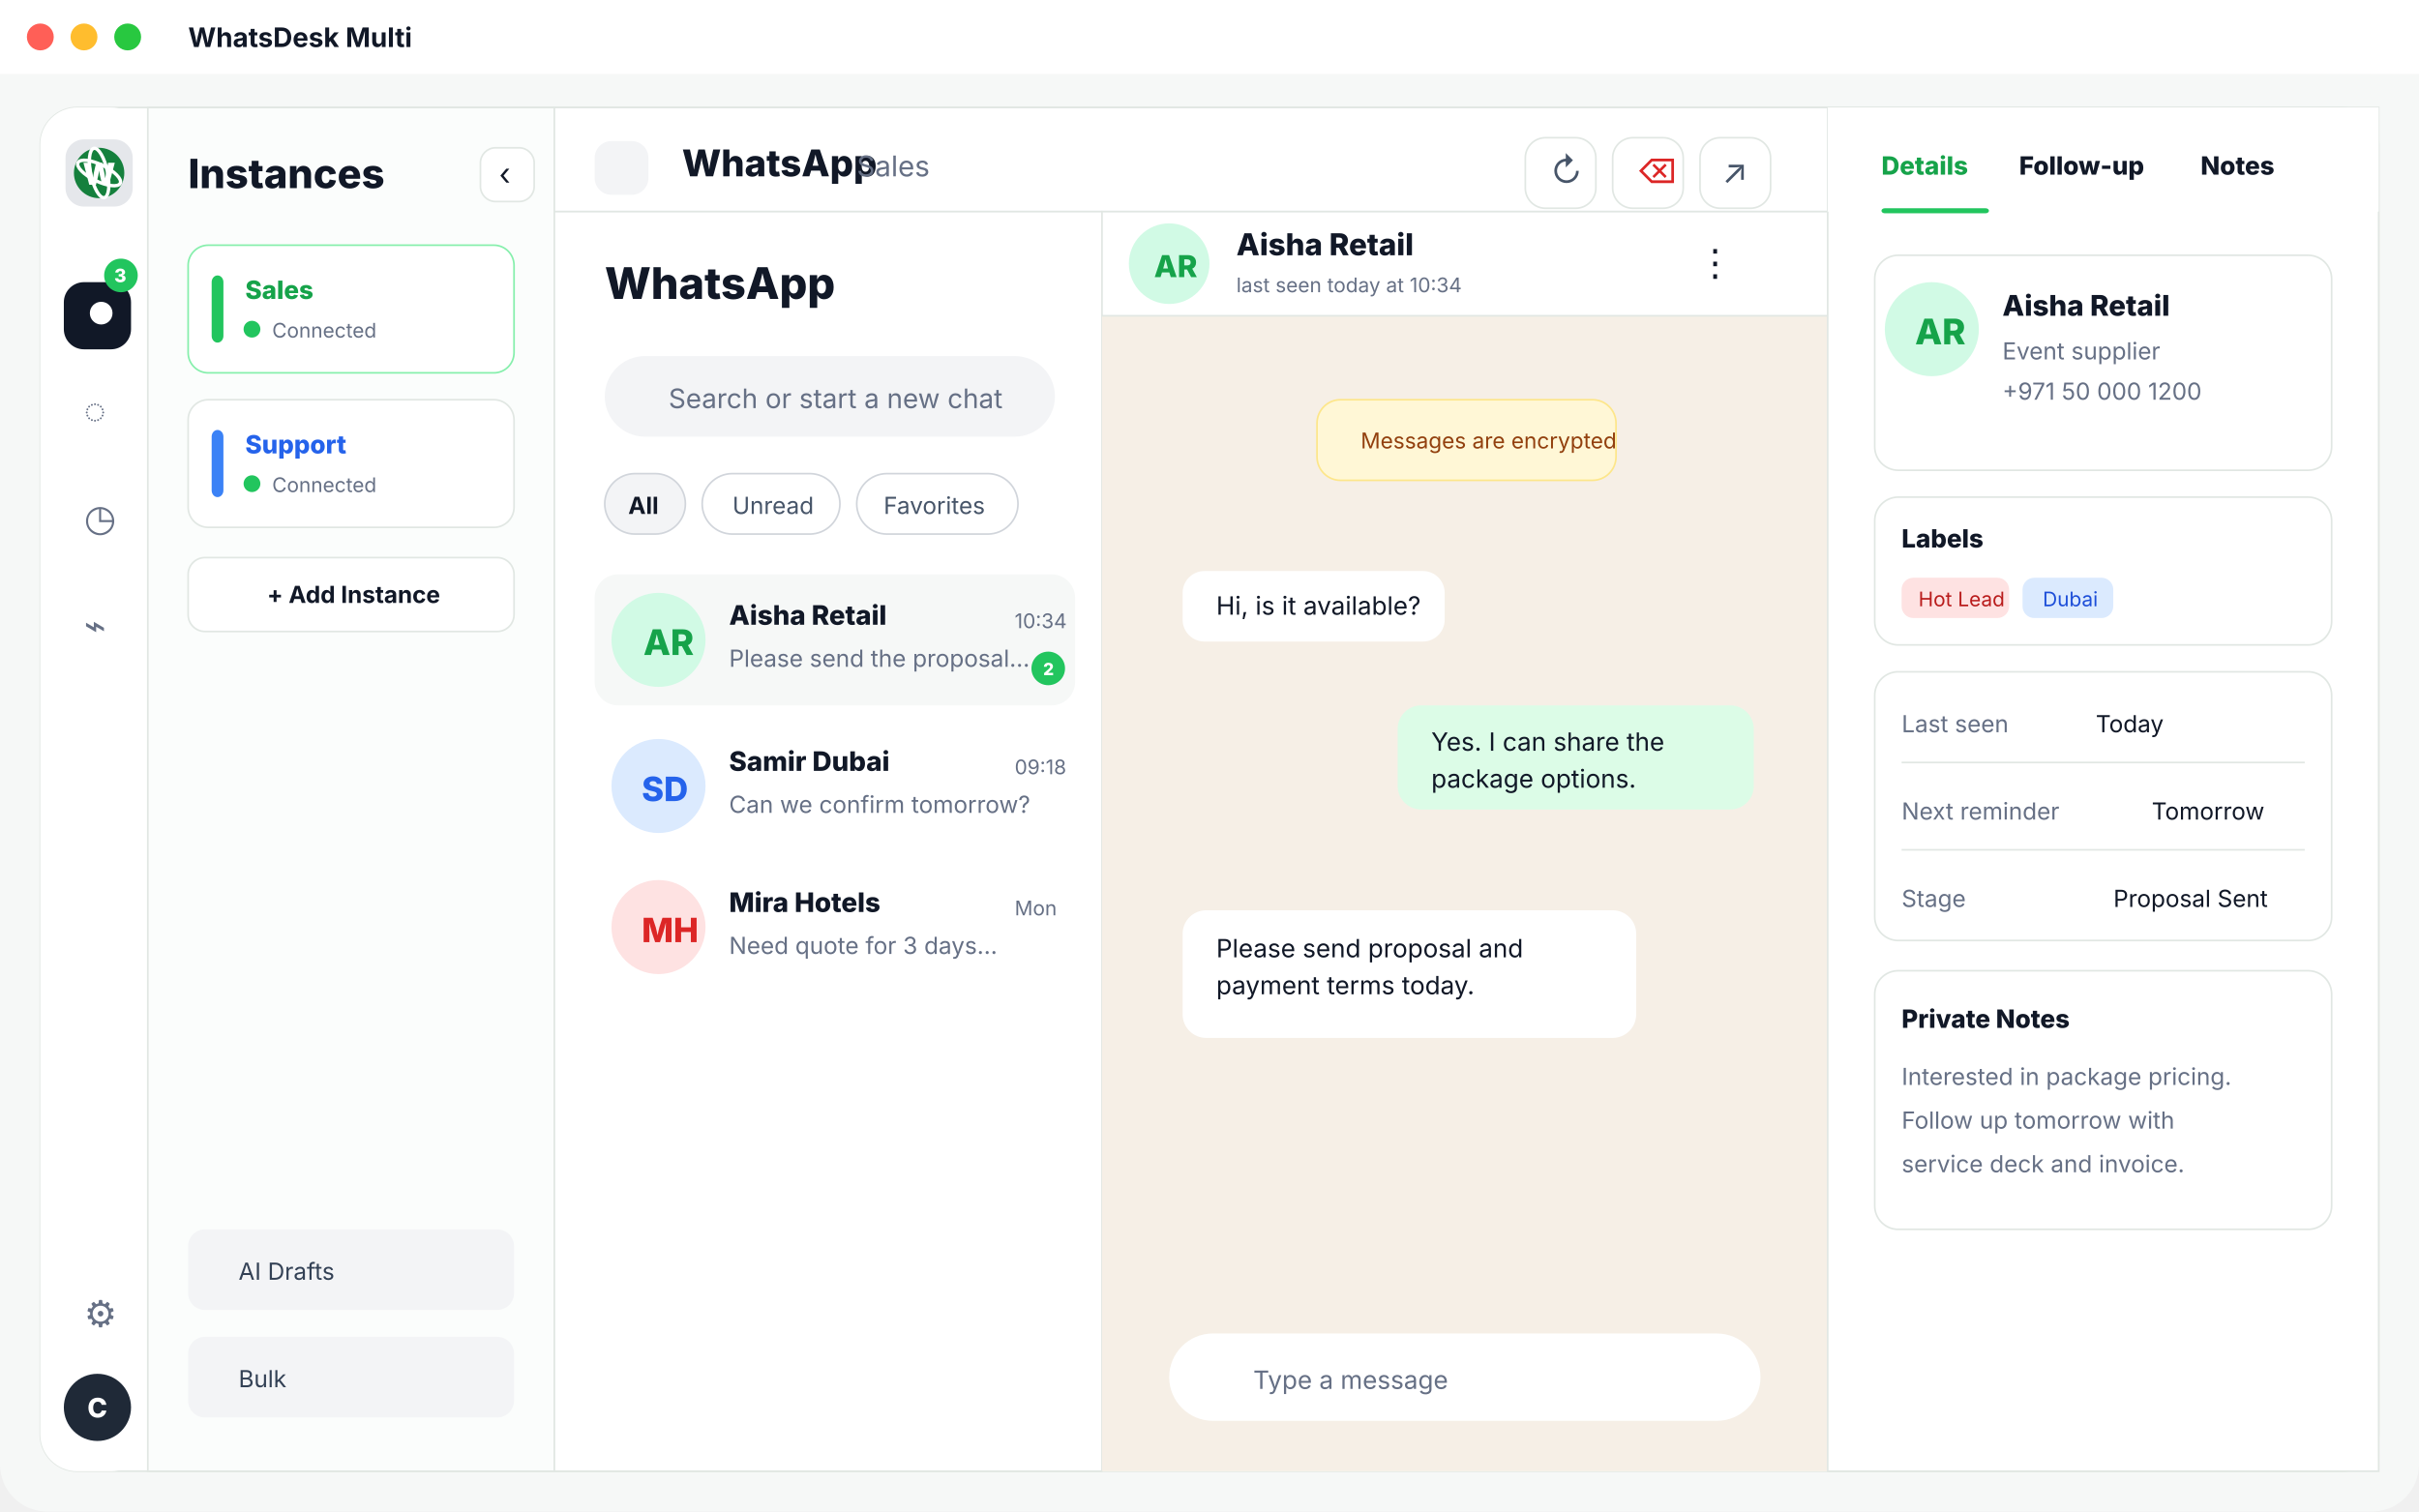
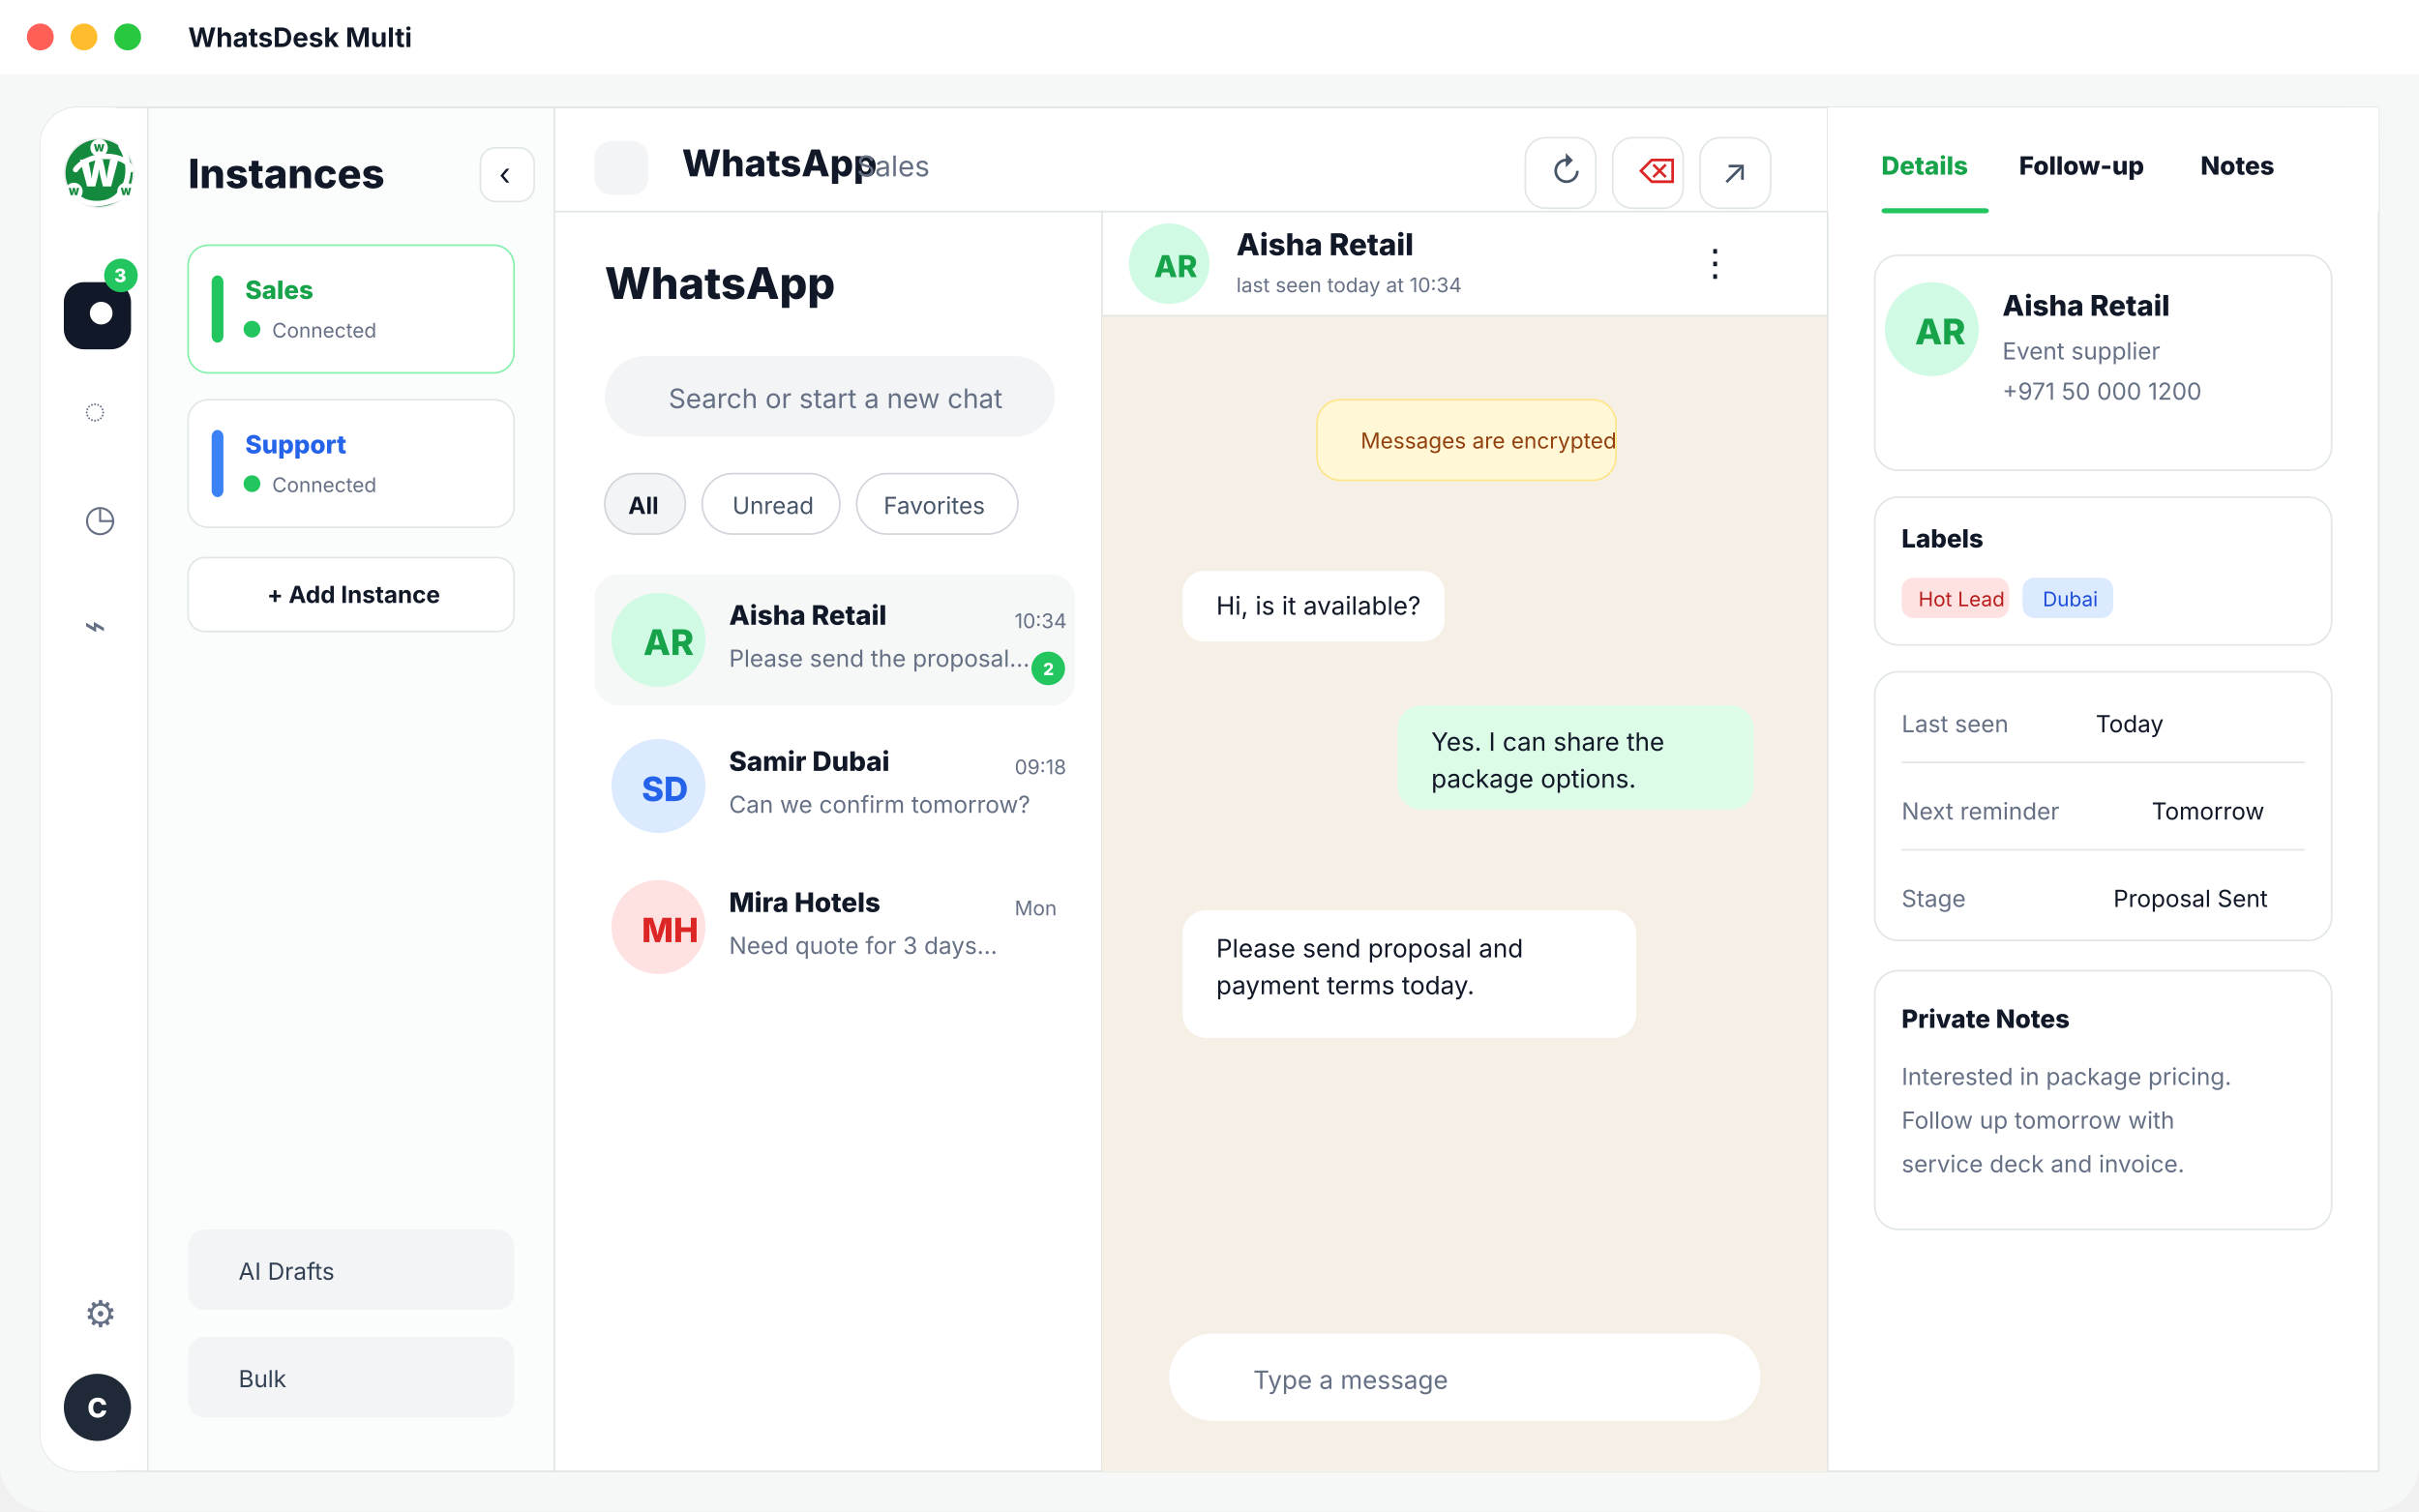
<svg xmlns="http://www.w3.org/2000/svg" width="1440" height="900" viewBox="0 0 1440 900" fill="none">
  <rect width="1440" height="900" rx="28" fill="#F6F8F7" />
  <rect x="0" y="0" width="1440" height="44" fill="#FFFFFF" />
  <circle cx="24" cy="22" r="8" fill="#FF5F57" />
  <circle cx="50" cy="22" r="8" fill="#FFBD2E" />
  <circle cx="76" cy="22" r="8" fill="#28C840" />
  <text x="112" y="28" fill="#111827" font-family="-apple-system,BlinkMacSystemFont,Segoe UI,sans-serif" font-size="16" font-weight="700">WhatsDesk Multi</text>
  <rect x="24" y="64" width="1392" height="812" rx="22" fill="#FFFFFF" stroke="#E1E7E3" />
  <rect x="24" y="64" width="64" height="812" rx="22" fill="#FFFFFF" />
-   <rect x="38" y="82" width="42" height="42" rx="12" fill="#E5E7EB" stroke="#FFFFFF" stroke-width="2" />
-   <circle cx="59" cy="103" r="15" fill="#15803D" />
-   <text x="59" y="110" text-anchor="middle" fill="#FFFFFF" font-family="-apple-system,BlinkMacSystemFont,Segoe UI,sans-serif" font-size="18" font-weight="900">W</text>
-   <g stroke="#FFFFFF" stroke-width="2" fill="none" stroke-linecap="round">
-     <ellipse cx="59" cy="103" rx="14" ry="5" transform="rotate(26 59 103)" />
-     <ellipse cx="59" cy="103" rx="5" ry="15" transform="rotate(-12 59 103)" />
+   <g transform="translate(59 103)">
+     <circle r="21" fill="#0F172A" opacity="0.08" />
+     <circle r="20" fill="#138A3D" />
+     <path d="M-14 -2c8-11 31-10 33 0M13 -16c9 14 3 32-11 34M-12 15c9 7 27 2 35-10" stroke="#FFFFFF" stroke-width="3.2" fill="none" stroke-linecap="round" />
+     <text y="8" text-anchor="middle" fill="#FFFFFF" font-family="-apple-system,BlinkMacSystemFont,Segoe UI,sans-serif" font-size="22" font-weight="900">W</text>
+     <circle cx="0" cy="-15" r="5.2" fill="#FFFFFF" />
+     <text x="0" y="-12.8" text-anchor="middle" fill="#138A3D" font-family="-apple-system,BlinkMacSystemFont,Segoe UI,sans-serif" font-size="6" font-weight="900">W</text>
+     <circle cx="-15" cy="11" r="5.2" fill="#FFFFFF" />
+     <text x="-15" y="13.2" text-anchor="middle" fill="#138A3D" font-family="-apple-system,BlinkMacSystemFont,Segoe UI,sans-serif" font-size="6" font-weight="900">W</text>
+     <circle cx="16" cy="11" r="5.2" fill="#FFFFFF" />
+     <text x="16" y="13.2" text-anchor="middle" fill="#138A3D" font-family="-apple-system,BlinkMacSystemFont,Segoe UI,sans-serif" font-size="6" font-weight="900">W</text>
  </g>
  <rect x="38" y="168" width="40" height="40" rx="12" fill="#111827" />
  <text x="52" y="193" fill="#FFFFFF" font-family="-apple-system,BlinkMacSystemFont,Segoe UI,sans-serif" font-size="18">●</text>
  <circle cx="72" cy="164" r="10" fill="#22C55E" />
  <text x="68" y="168" fill="#FFFFFF" font-family="-apple-system,BlinkMacSystemFont,Segoe UI,sans-serif" font-size="11" font-weight="800">3</text>
  <text x="50" y="252" fill="#667085" font-family="-apple-system,BlinkMacSystemFont,Segoe UI,sans-serif" font-size="22">◌</text>
  <text x="50" y="316" fill="#667085" font-family="-apple-system,BlinkMacSystemFont,Segoe UI,sans-serif" font-size="22">◷</text>
  <text x="50" y="380" fill="#667085" font-family="-apple-system,BlinkMacSystemFont,Segoe UI,sans-serif" font-size="22">⌁</text>
  <text x="50" y="790" fill="#667085" font-family="-apple-system,BlinkMacSystemFont,Segoe UI,sans-serif" font-size="22">⚙</text>
  <circle cx="58" cy="838" r="20" fill="#1F2937" />
  <text x="52" y="844" fill="#FFFFFF" font-family="-apple-system,BlinkMacSystemFont,Segoe UI,sans-serif" font-size="16" font-weight="800">C</text>
  <rect x="88" y="64" width="242" height="812" fill="#FBFDFC" stroke="#E1E7E3" />
  <text x="112" y="112" fill="#111827" font-family="-apple-system,BlinkMacSystemFont,Segoe UI,sans-serif" font-size="24" font-weight="800">Instances</text>
  <rect x="286" y="88" width="32" height="32" rx="9" fill="#FFFFFF" stroke="#E1E7E3" />
  <text x="297" y="110" fill="#111827" font-family="-apple-system,BlinkMacSystemFont,Segoe UI,sans-serif" font-size="18">‹</text>
  <rect x="112" y="146" width="194" height="76" rx="12" fill="#FFFFFF" stroke="#86EFAC" />
  <rect x="126" y="164" width="7" height="40" rx="4" fill="#22C55E" />
  <text x="146" y="178" fill="#16A34A" font-family="-apple-system,BlinkMacSystemFont,Segoe UI,sans-serif" font-size="15" font-weight="800">Sales</text>
  <circle cx="150" cy="196" r="5" fill="#22C55E" />
  <text x="162" y="201" fill="#667085" font-family="-apple-system,BlinkMacSystemFont,Segoe UI,sans-serif" font-size="12">Connected</text>
  <rect x="112" y="238" width="194" height="76" rx="12" fill="#FFFFFF" stroke="#E1E7E3" />
  <rect x="126" y="256" width="7" height="40" rx="4" fill="#3B82F6" />
  <text x="146" y="270" fill="#2563EB" font-family="-apple-system,BlinkMacSystemFont,Segoe UI,sans-serif" font-size="15" font-weight="800">Support</text>
  <circle cx="150" cy="288" r="5" fill="#22C55E" />
  <text x="162" y="293" fill="#667085" font-family="-apple-system,BlinkMacSystemFont,Segoe UI,sans-serif" font-size="12">Connected</text>
  <rect x="112" y="332" width="194" height="44" rx="10" fill="#FFFFFF" stroke="#E1E7E3" />
  <text x="159" y="359" fill="#111827" font-family="-apple-system,BlinkMacSystemFont,Segoe UI,sans-serif" font-size="14" font-weight="700">+ Add Instance</text>
  <rect x="112" y="732" width="194" height="48" rx="10" fill="#F3F4F6" />
  <text x="142" y="762" fill="#334155" font-family="-apple-system,BlinkMacSystemFont,Segoe UI,sans-serif" font-size="14">AI Drafts</text>
  <rect x="112" y="796" width="194" height="48" rx="10" fill="#F3F4F6" />
  <text x="142" y="826" fill="#334155" font-family="-apple-system,BlinkMacSystemFont,Segoe UI,sans-serif" font-size="14">Bulk</text>
  <rect x="330" y="64" width="758" height="812" fill="#FFFFFF" />
  <rect x="330" y="64" width="758" height="62" fill="#FFFFFF" stroke="#E1E7E3" />
  <rect x="354" y="84" width="32" height="32" rx="10" fill="#F3F4F6" />
  <text x="406" y="105" fill="#111827" font-family="-apple-system,BlinkMacSystemFont,Segoe UI,sans-serif" font-size="22" font-weight="800">WhatsApp</text>
  <text x="510" y="105" fill="#667085" font-family="-apple-system,BlinkMacSystemFont,Segoe UI,sans-serif" font-size="17">Sales</text>
  <rect x="908" y="82" width="42" height="42" rx="12" fill="#FFFFFF" stroke="#E1E7E3" />
  <text x="923" y="109" fill="#475569" font-family="-apple-system,BlinkMacSystemFont,Segoe UI,sans-serif" font-size="20">↻</text>
  <rect x="960" y="82" width="42" height="42" rx="12" fill="#FFFFFF" stroke="#E1E7E3" />
  <text x="974" y="109" fill="#DC2626" font-family="-apple-system,BlinkMacSystemFont,Segoe UI,sans-serif" font-size="20">⌫</text>
  <rect x="1012" y="82" width="42" height="42" rx="12" fill="#FFFFFF" stroke="#E1E7E3" />
  <text x="1025" y="109" fill="#475569" font-family="-apple-system,BlinkMacSystemFont,Segoe UI,sans-serif" font-size="20">↗</text>
  <rect x="330" y="126" width="326" height="750" fill="#FFFFFF" stroke="#E1E7E3" />
  <text x="360" y="178" fill="#111827" font-family="-apple-system,BlinkMacSystemFont,Segoe UI,sans-serif" font-size="26" font-weight="800">WhatsApp</text>
  <rect x="360" y="212" width="268" height="48" rx="24" fill="#F3F4F6" />
  <text x="398" y="243" fill="#667085" font-family="-apple-system,BlinkMacSystemFont,Segoe UI,sans-serif" font-size="16">Search or start a new chat</text>
  <rect x="360" y="282" width="48" height="36" rx="18" fill="#F3F4F6" stroke="#D1D5DB" />
  <text x="374" y="306" fill="#111827" font-family="-apple-system,BlinkMacSystemFont,Segoe UI,sans-serif" font-size="14" font-weight="700">All</text>
  <rect x="418" y="282" width="82" height="36" rx="18" fill="#FFFFFF" stroke="#D1D5DB" />
  <text x="436" y="306" fill="#475569" font-family="-apple-system,BlinkMacSystemFont,Segoe UI,sans-serif" font-size="14">Unread</text>
  <rect x="510" y="282" width="96" height="36" rx="18" fill="#FFFFFF" stroke="#D1D5DB" />
  <text x="526" y="306" fill="#475569" font-family="-apple-system,BlinkMacSystemFont,Segoe UI,sans-serif" font-size="14">Favorites</text>
  <rect x="354" y="342" width="286" height="78" rx="14" fill="#F6F8F7" />
  <circle cx="392" cy="381" r="28" fill="#D1FAE5" />
  <text x="383" y="390" fill="#16A34A" font-family="-apple-system,BlinkMacSystemFont,Segoe UI,sans-serif" font-size="21" font-weight="800">AR</text>
  <text x="434" y="372" fill="#111827" font-family="-apple-system,BlinkMacSystemFont,Segoe UI,sans-serif" font-size="16" font-weight="800">Aisha Retail</text>
  <text x="434" y="397" fill="#667085" font-family="-apple-system,BlinkMacSystemFont,Segoe UI,sans-serif" font-size="14">Please send the proposal...</text>
  <text x="604" y="374" fill="#667085" font-family="-apple-system,BlinkMacSystemFont,Segoe UI,sans-serif" font-size="12">10:34</text>
  <circle cx="624" cy="398" r="10" fill="#22C55E" />
  <text x="621" y="402" fill="#FFFFFF" font-family="-apple-system,BlinkMacSystemFont,Segoe UI,sans-serif" font-size="10" font-weight="800">2</text>
  <circle cx="392" cy="468" r="28" fill="#DBEAFE" />
  <text x="382" y="477" fill="#2563EB" font-family="-apple-system,BlinkMacSystemFont,Segoe UI,sans-serif" font-size="20" font-weight="800">SD</text>
  <text x="434" y="459" fill="#111827" font-family="-apple-system,BlinkMacSystemFont,Segoe UI,sans-serif" font-size="16" font-weight="800">Samir Dubai</text>
  <text x="434" y="484" fill="#667085" font-family="-apple-system,BlinkMacSystemFont,Segoe UI,sans-serif" font-size="14">Can we confirm tomorrow?</text>
  <text x="604" y="461" fill="#667085" font-family="-apple-system,BlinkMacSystemFont,Segoe UI,sans-serif" font-size="12">09:18</text>
  <circle cx="392" cy="552" r="28" fill="#FEE2E2" />
  <text x="382" y="561" fill="#DC2626" font-family="-apple-system,BlinkMacSystemFont,Segoe UI,sans-serif" font-size="20" font-weight="800">MH</text>
  <text x="434" y="543" fill="#111827" font-family="-apple-system,BlinkMacSystemFont,Segoe UI,sans-serif" font-size="16" font-weight="800">Mira Hotels</text>
  <text x="434" y="568" fill="#667085" font-family="-apple-system,BlinkMacSystemFont,Segoe UI,sans-serif" font-size="14">Need quote for 3 days...</text>
  <text x="604" y="545" fill="#667085" font-family="-apple-system,BlinkMacSystemFont,Segoe UI,sans-serif" font-size="12">Mon</text>
  <rect x="656" y="126" width="432" height="750" fill="#F6EFE6" />
  <rect x="656" y="126" width="432" height="62" fill="#FFFFFF" stroke="#E1E7E3" />
  <circle cx="696" cy="157" r="24" fill="#D1FAE5" />
  <text x="687" y="165" fill="#16A34A" font-family="-apple-system,BlinkMacSystemFont,Segoe UI,sans-serif" font-size="18" font-weight="800">AR</text>
  <text x="736" y="152" fill="#111827" font-family="-apple-system,BlinkMacSystemFont,Segoe UI,sans-serif" font-size="18" font-weight="800">Aisha Retail</text>
  <text x="736" y="174" fill="#667085" font-family="-apple-system,BlinkMacSystemFont,Segoe UI,sans-serif" font-size="12">last seen today at 10:34</text>
  <text x="1010" y="164" fill="#111827" font-family="-apple-system,BlinkMacSystemFont,Segoe UI,sans-serif" font-size="22">⋮</text>
  <rect x="784" y="238" width="178" height="48" rx="14" fill="#FFF7D6" stroke="#FDE68A" />
  <text x="810" y="267" fill="#92400E" font-family="-apple-system,BlinkMacSystemFont,Segoe UI,sans-serif" font-size="13">Messages are encrypted</text>
  <rect x="704" y="340" width="156" height="42" rx="13" fill="#FFFFFF" />
  <text x="724" y="366" fill="#111827" font-family="-apple-system,BlinkMacSystemFont,Segoe UI,sans-serif" font-size="15">Hi, is it available?</text>
  <rect x="832" y="420" width="212" height="62" rx="14" fill="#DCFCE7" />
  <text x="852" y="447" fill="#111827" font-family="-apple-system,BlinkMacSystemFont,Segoe UI,sans-serif" font-size="15">Yes. I can share the</text>
  <text x="852" y="469" fill="#111827" font-family="-apple-system,BlinkMacSystemFont,Segoe UI,sans-serif" font-size="15">package options.</text>
  <rect x="704" y="542" width="270" height="76" rx="14" fill="#FFFFFF" />
  <text x="724" y="570" fill="#111827" font-family="-apple-system,BlinkMacSystemFont,Segoe UI,sans-serif" font-size="15">Please send proposal and</text>
  <text x="724" y="592" fill="#111827" font-family="-apple-system,BlinkMacSystemFont,Segoe UI,sans-serif" font-size="15">payment terms today.</text>
  <rect x="696" y="794" width="352" height="52" rx="26" fill="#FFFFFF" />
  <text x="746" y="827" fill="#667085" font-family="-apple-system,BlinkMacSystemFont,Segoe UI,sans-serif" font-size="15">Type a message</text>
  <rect x="1088" y="64" width="328" height="812" rx="0" fill="#FFFFFF" stroke="#E1E7E3" />
  <rect x="1088" y="64" width="328" height="62" fill="#FFFFFF" />
  <text x="1120" y="104" fill="#16A34A" font-family="-apple-system,BlinkMacSystemFont,Segoe UI,sans-serif" font-size="15" font-weight="800">Details</text>
  <text x="1202" y="104" fill="#111827" font-family="-apple-system,BlinkMacSystemFont,Segoe UI,sans-serif" font-size="15" font-weight="800">Follow-up</text>
  <text x="1310" y="104" fill="#111827" font-family="-apple-system,BlinkMacSystemFont,Segoe UI,sans-serif" font-size="15" font-weight="800">Notes</text>
  <rect x="1120" y="124" width="64" height="3" rx="2" fill="#22C55E" />
  <rect x="1116" y="152" width="272" height="128" rx="14" fill="#FFFFFF" stroke="#E1E7E3" />
  <circle cx="1150" cy="196" r="28" fill="#D1FAE5" />
  <text x="1140" y="205" fill="#16A34A" font-family="-apple-system,BlinkMacSystemFont,Segoe UI,sans-serif" font-size="21" font-weight="800">AR</text>
  <text x="1192" y="188" fill="#111827" font-family="-apple-system,BlinkMacSystemFont,Segoe UI,sans-serif" font-size="17" font-weight="800">Aisha Retail</text>
  <text x="1192" y="214" fill="#667085" font-family="-apple-system,BlinkMacSystemFont,Segoe UI,sans-serif" font-size="14">Event supplier</text>
  <text x="1192" y="238" fill="#667085" font-family="-apple-system,BlinkMacSystemFont,Segoe UI,sans-serif" font-size="14">+971 50 000 1200</text>
  <rect x="1116" y="296" width="272" height="88" rx="14" fill="#FFFFFF" stroke="#E1E7E3" />
  <text x="1132" y="326" fill="#111827" font-family="-apple-system,BlinkMacSystemFont,Segoe UI,sans-serif" font-size="15" font-weight="800">Labels</text>
  <rect x="1132" y="344" width="64" height="24" rx="7" fill="#FEE2E2" />
  <text x="1142" y="361" fill="#B91C1C" font-family="-apple-system,BlinkMacSystemFont,Segoe UI,sans-serif" font-size="12">Hot Lead</text>
  <rect x="1204" y="344" width="54" height="24" rx="7" fill="#DBEAFE" />
  <text x="1216" y="361" fill="#1D4ED8" font-family="-apple-system,BlinkMacSystemFont,Segoe UI,sans-serif" font-size="12">Dubai</text>
  <rect x="1116" y="400" width="272" height="160" rx="14" fill="#FFFFFF" stroke="#E1E7E3" />
  <text x="1132" y="436" fill="#667085" font-family="-apple-system,BlinkMacSystemFont,Segoe UI,sans-serif" font-size="14">Last seen</text>
  <text x="1288" y="436" fill="#111827" font-family="-apple-system,BlinkMacSystemFont,Segoe UI,sans-serif" font-size="14" text-anchor="end">Today</text>
  <line x1="1132" y1="454" x2="1372" y2="454" stroke="#E1E7E3" />
  <text x="1132" y="488" fill="#667085" font-family="-apple-system,BlinkMacSystemFont,Segoe UI,sans-serif" font-size="14">Next reminder</text>
  <text x="1348" y="488" fill="#111827" font-family="-apple-system,BlinkMacSystemFont,Segoe UI,sans-serif" font-size="14" text-anchor="end">Tomorrow</text>
  <line x1="1132" y1="506" x2="1372" y2="506" stroke="#E1E7E3" />
  <text x="1132" y="540" fill="#667085" font-family="-apple-system,BlinkMacSystemFont,Segoe UI,sans-serif" font-size="14">Stage</text>
  <text x="1350" y="540" fill="#111827" font-family="-apple-system,BlinkMacSystemFont,Segoe UI,sans-serif" font-size="14" text-anchor="end">Proposal Sent</text>
  <rect x="1116" y="578" width="272" height="154" rx="14" fill="#FFFFFF" stroke="#E1E7E3" />
  <text x="1132" y="612" fill="#111827" font-family="-apple-system,BlinkMacSystemFont,Segoe UI,sans-serif" font-size="15" font-weight="800">Private Notes</text>
  <text x="1132" y="646" fill="#667085" font-family="-apple-system,BlinkMacSystemFont,Segoe UI,sans-serif" font-size="14">Interested in package pricing.</text>
  <text x="1132" y="672" fill="#667085" font-family="-apple-system,BlinkMacSystemFont,Segoe UI,sans-serif" font-size="14">Follow up tomorrow with</text>
  <text x="1132" y="698" fill="#667085" font-family="-apple-system,BlinkMacSystemFont,Segoe UI,sans-serif" font-size="14">service deck and invoice.</text>
</svg>
